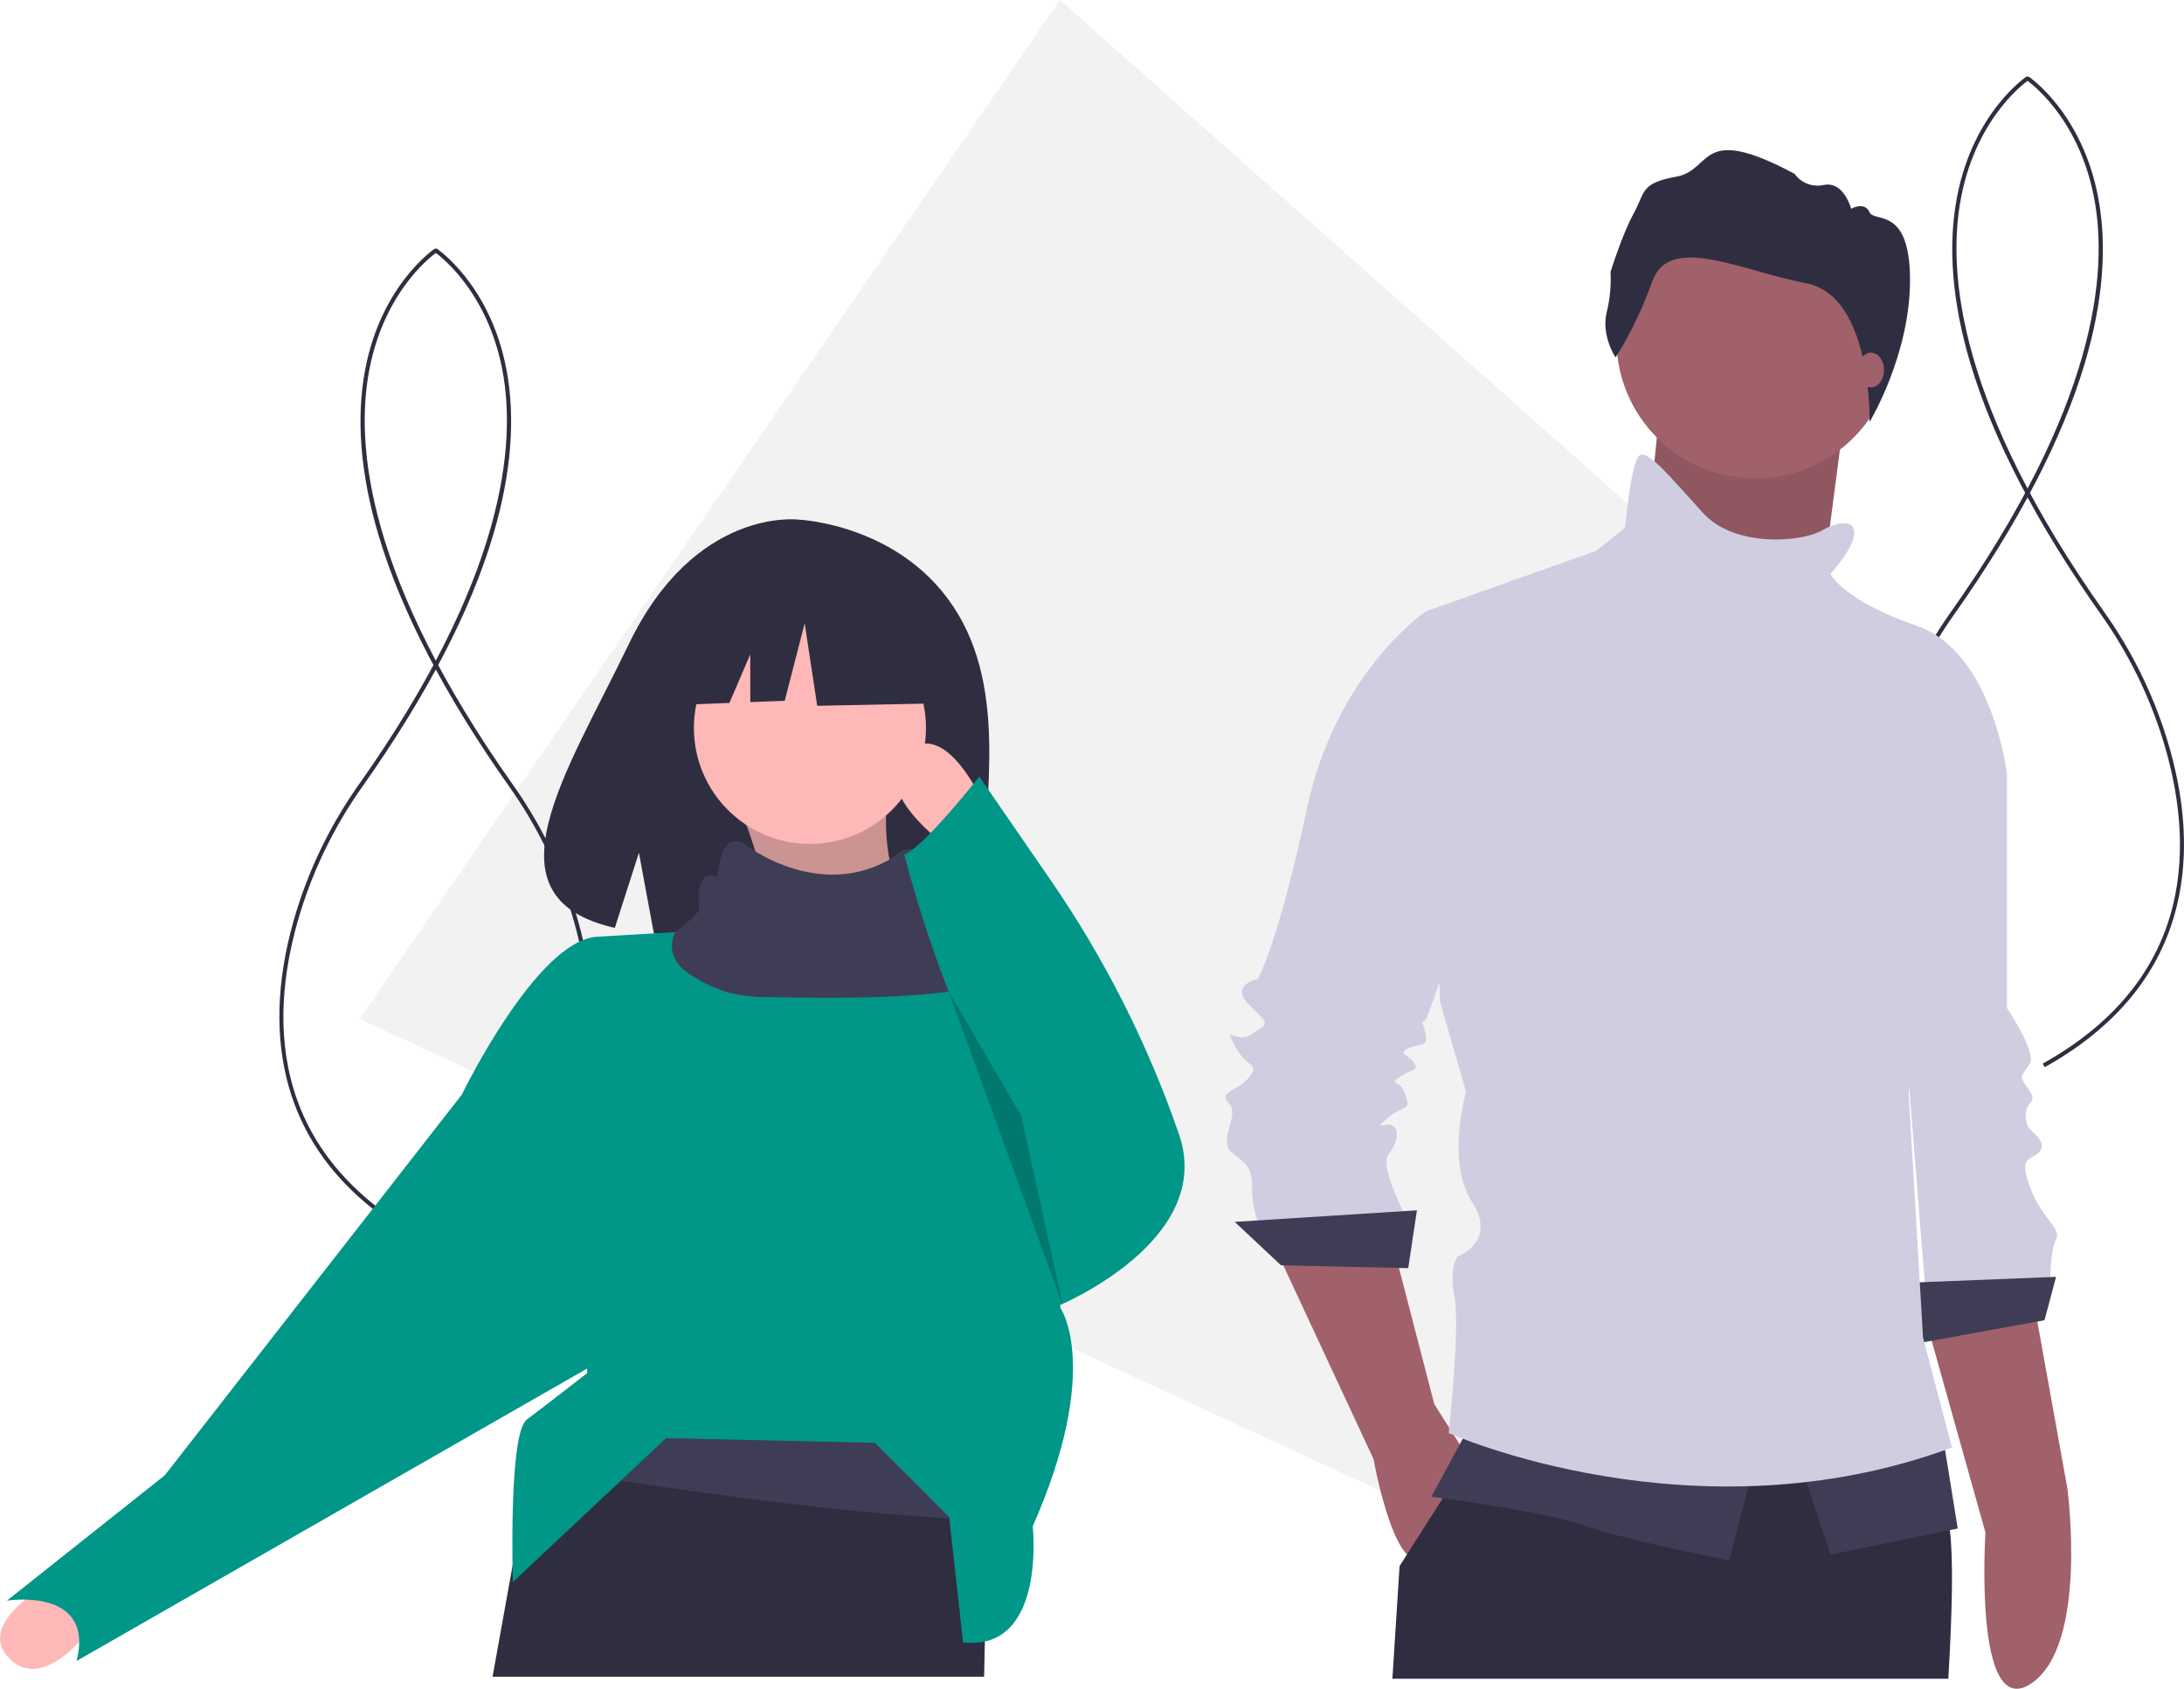
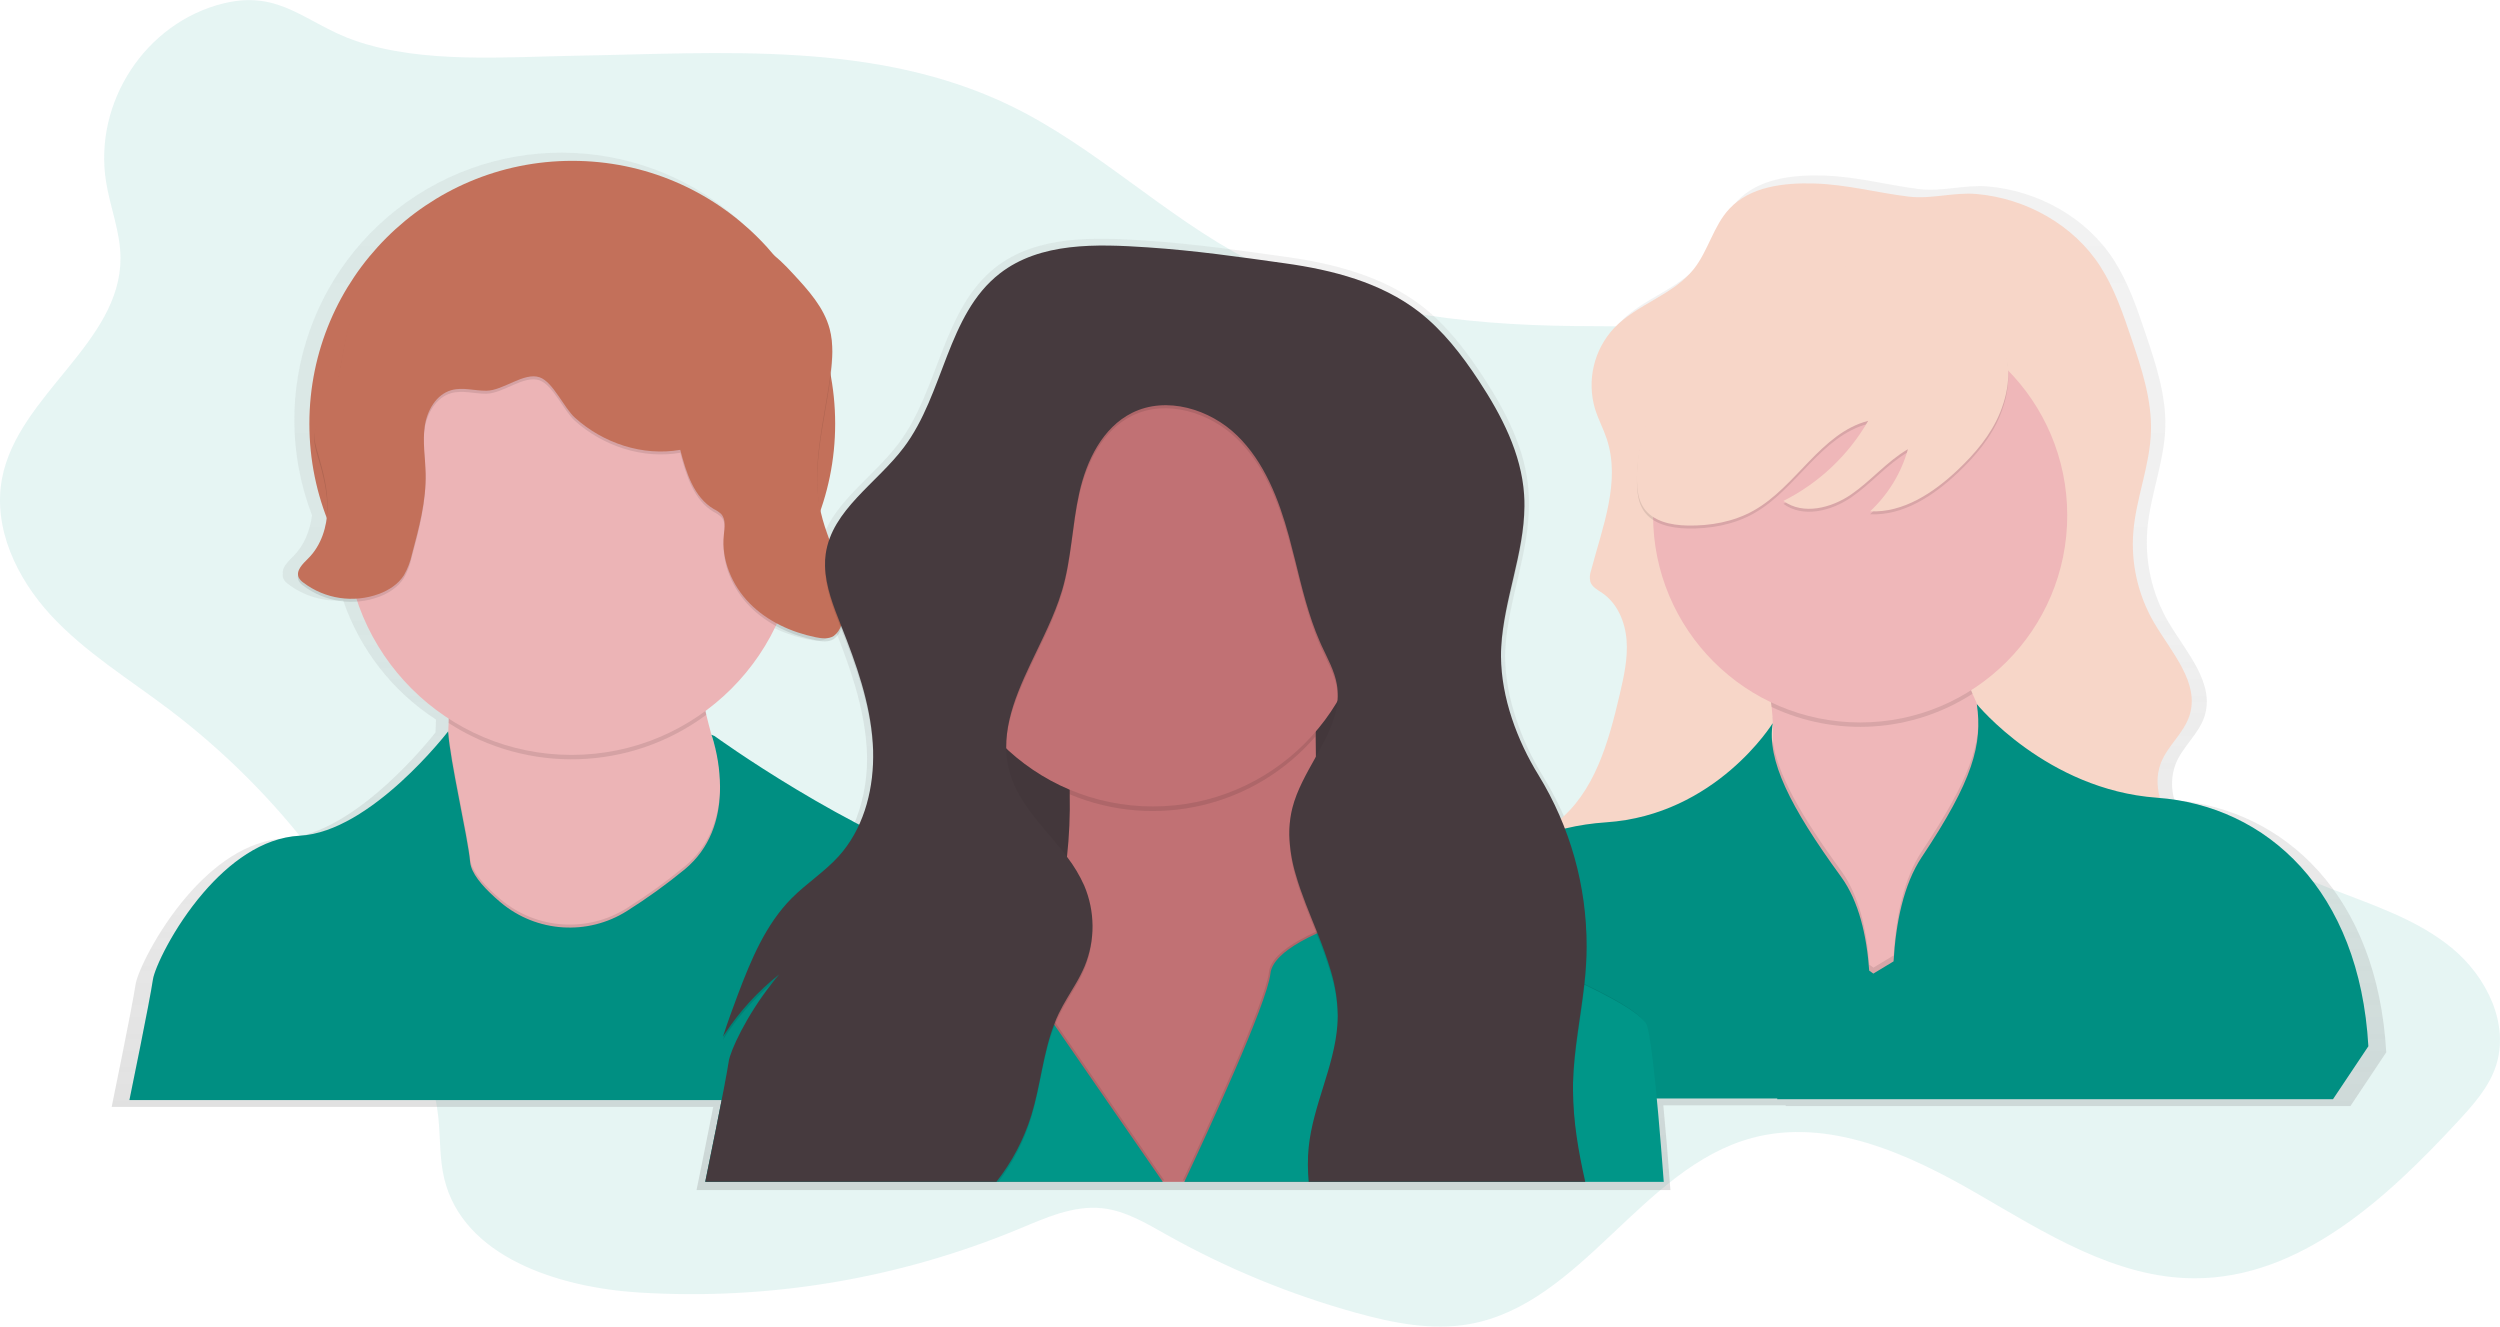
- <svg xmlns="http://www.w3.org/2000/svg" id="a8897f4c-2937-4134-8b3a-fee1040aeff6" data-name="Layer 1" width="1066.106" height="824.2" viewBox="0 0 1066.106 824.2">
-   <polygon points="962.551 394.71 946.672 466.13 933.782 524.07 923.508 570.28 910.626 628.22 868.531 817.51 346.914 576.48 308.572 558.76 260.039 536.33 221.683 518.61 175.551 497.29 201.704 459.24 223.452 427.6 250.965 387.57 272.707 355.95 517.369 0 776.55 229.8 822.703 270.72 859.505 303.35 905.666 344.27 962.551 394.71" fill="#f2f2f2" />
-   <path d="M271.301,642.731C236.421,623.287,214.707,596.74,206.762,563.829c-5.899-24.436-4.204-51.933,5.038-81.728a218.888,218.888,0,0,1,30.439-61.484c70.638-99.986,77.014-165.138,69.923-202.187-7.774-40.623-33.031-57.494-33.286-57.66l1.09-1.677c.261.169,26.184,17.433,34.145,58.88,4.589,23.895,2.43,51.141-6.417,80.981-11.012,37.138-32.484,78.459-63.821,122.816a216.904,216.904,0,0,0-30.163,60.922c-15.158,48.867-17.303,115.997,58.564,158.292Z" transform="translate(-66.94711 -37.90015)" fill="#2f2e41" />
-   <path d="M288.074,642.731C322.954,623.287,344.668,596.74,352.613,563.829c5.899-24.436,4.204-51.933-5.038-81.728a218.888,218.888,0,0,0-30.439-61.484c-70.638-99.986-77.014-165.138-69.923-202.187,7.774-40.623,33.031-57.494,33.286-57.66l-1.09-1.677c-.261.169-26.184,17.433-34.145,58.88-4.589,23.895-2.43,51.141,6.417,80.981,11.012,37.138,32.484,78.459,63.821,122.816a216.904,216.904,0,0,1,30.163,60.922c15.158,48.867,17.303,115.997-58.564,158.292Z" transform="translate(-66.94711 -37.90015)" fill="#2f2e41" />
-   <path d="M1048.301,558.731C1013.421,539.287,991.707,512.74,983.762,479.829c-5.899-24.436-4.204-51.933,5.038-81.728a218.888,218.888,0,0,1,30.439-61.484c70.638-99.986,77.014-165.138,69.923-202.187-7.774-40.623-33.031-57.494-33.286-57.66l1.09-1.677c.261.169,26.184,17.433,34.145,58.88,4.589,23.895,2.43,51.141-6.417,80.981-11.012,37.138-32.484,78.459-63.821,122.816a216.904,216.904,0,0,0-30.163,60.922c-15.158,48.867-17.303,115.997,58.564,158.292Z" transform="translate(-66.94711 -37.90015)" fill="#2f2e41" />
-   <path d="M1065.074,558.731c34.88-19.444,56.594-45.991,64.539-78.902,5.899-24.436,4.204-51.933-5.038-81.728a218.888,218.888,0,0,0-30.439-61.484c-70.638-99.986-77.014-165.138-69.923-202.187,7.774-40.623,33.031-57.494,33.286-57.66l-1.09-1.677c-.261.169-26.184,17.433-34.145,58.88-4.589,23.895-2.43,51.141,6.417,80.981,11.012,37.138,32.484,78.459,63.821,122.816a216.904,216.904,0,0,1,30.163,60.922c15.158,48.867,17.303,115.997-58.564,158.292Z" transform="translate(-66.94711 -37.90015)" fill="#2f2e41" />
-   <path d="M534.762,337.845c-26.207-44.282-78.055-46.345-78.055-46.345s-50.523-6.461-82.933,60.98c-30.209,62.861-71.901,123.554-6.712,138.269l11.775-36.649,7.292,39.378a255.068,255.068,0,0,0,27.892.477c69.812-2.254,136.298.659,134.157-24.392C545.332,436.26,559.978,380.452,534.762,337.845Z" transform="translate(-66.94711 -37.90015)" fill="#2f2e41" />
-   <path d="M427.194,430.522c9.03,19.975,14.725,43.786,18.125,70.234l72.499-4.531c-16.668-23.619-22.202-50.728-15.859-81.562Z" transform="translate(-66.94711 -37.90015)" fill="#ffb8b8" />
-   <path d="M427.194,430.522c9.03,19.975,14.725,43.786,18.125,70.234l72.499-4.531c-16.668-23.619-22.202-50.728-15.859-81.562Z" transform="translate(-66.94711 -37.90015)" opacity="0.2" />
-   <path d="M90.819,810.844s-37.523,20.099-18.482,37.259,44.193-22.714,44.193-22.714Z" transform="translate(-66.94711 -37.90015)" fill="#ffb8b8" />
-   <polygon points="482.591 714.334 482.005 741.792 480.754 801.122 480.754 801.132 480.39 818.314 240.438 818.314 250.19 764.163 250.2 764.123 258.932 715.656 262.829 693.951 262.829 693.941 459.937 666.755 482.591 714.334" fill="#2f2e41" />
-   <path d="M549.537,752.237l-.589,27.459c-69.735-1.79-177.827-18.623-223.071-26.145l3.897-21.704,197.107-27.187Z" transform="translate(-66.94711 -37.90015)" fill="#3f3d56" />
-   <circle cx="395.364" cy="355.24" r="56.64" fill="#ffb8b8" />
-   <path d="M571.06,782.823s6.797,61.171-33.984,56.64l-6.797-61.171L494.029,742.042l-101.952-2.266L317.313,810.01s-2.266-72.499,6.797-79.296,29.453-22.656,29.453-22.656v-11.328L292.391,572.122s36.25-74.765,65.702-77.03l38.515-2.266s13.594-6.797,13.594-9.062-2.266-20.39,9.062-15.859c0,0,1.019-23.245,12.959-16.154,0,0,37.586,29.453,75.739,1.291,0,0,17.785-3.262,15.519,5.8s0,15.859,4.531,15.859,24.922,6.797,24.922,11.328c0,.974,1.473,10.354,3.783,24.468v.023c8.406,51.452,27.935,165.819,27.935,165.819S605.044,705.792,571.06,782.823Z" transform="translate(-66.94711 -37.90015)" fill="#009688" />
-   <path d="M308.25,560.794l-15.859,11.328-144.998,185.779L70.363,819.072s43.046-6.797,33.984,29.453L369.422,696.73Z" transform="translate(-66.94711 -37.90015)" fill="#009688" />
-   <path d="M556.718,510.498v.023c-3.013,17.717-101.204,14.024-114.798,14.024s-24.922-2.266-38.515-11.328-6.797-20.39-6.797-20.39,11.575-8.816,11.575-11.081-2.266-20.39,9.062-15.859c0,0,1.019-23.245,12.959-16.154,0,0,39.605,31.472,77.758,3.31,0,0,17.785-3.262,15.519,5.8s0,15.859,4.531,15.859,24.922,6.797,24.922,11.328C552.935,487.004,554.408,496.383,556.718,510.498Z" transform="translate(-66.94711 -37.90015)" fill="#3f3d56" />
-   <path d="M545.005,425.991s-18.125-38.515-36.25-20.39,20.39,45.312,20.39,45.312Z" transform="translate(-66.94711 -37.90015)" fill="#ffb8b8" />
-   <path d="M545.005,416.929s-27.988,35.37-36.65,38.075c0,0,25.322,100.126,57.04,127.313l18.125,92.89s77.03-31.718,58.906-83.827q-.272-.782-.541-1.554a513.985,513.985,0,0,0-62.098-122.408Z" transform="translate(-66.94711 -37.90015)" fill="#009688" />
-   <polygon points="463.102 483.933 518.839 637.307 498.449 544.417 463.102 483.933" opacity="0.2" />
-   <polygon points="456.229 295.676 405.005 268.845 334.268 279.821 319.632 344.46 356.064 343.059 366.242 319.311 366.242 342.668 383.052 342.021 392.809 304.213 398.907 344.46 458.668 343.241 456.229 295.676" fill="#2f2e41" />
-   <path d="M1007.076,682.238,1036.138,785.909s-5.989,91.827,21.959,73.861c28.6-18.386,17.966-95.819,17.966-95.819L1059.311,670.944Z" transform="translate(-66.94711 -37.90015)" fill="#a0616a" />
-   <path d="M1022.605,391.415l24,24V529.768s14.118,21.176,11.294,26.823-5.647,5.647-2.824,9.882,5.647,7.059,2.824,9.882-2.824,9.882,0,12.706,8.471,7.059,4.235,11.294-9.882,1.412-4.235,16.941,15.529,19.765,12.706,25.412-2.824,19.765-2.824,19.765l-60.706,8.471L994.37,511.415Z" transform="translate(-66.94711 -37.90015)" fill="#d0cde1" />
-   <polygon points="1003.658 623.161 933.07 625.985 935.893 655.632 998.011 644.338 1003.658 623.161" fill="#3f3d56" />
-   <polygon points="809.541 205.986 801.07 290.691 887.188 303.397 893.541 254.692 899.894 205.986 809.541 205.986" fill="#a0616a" />
-   <polygon points="809.541 205.527 801.07 290.233 887.188 302.939 893.541 254.233 899.894 205.527 809.541 205.527" opacity="0.1" />
-   <path d="M689.43,646.944l48,103.059s8.471,48,21.176,49.412,25.412-49.412,25.412-49.412l-16.941-26.823-19.765-76.235Z" transform="translate(-66.94711 -37.90015)" fill="#a0616a" />
-   <path d="M1018.003,857.214H746.635c2.15-34.011,3.503-54.978,3.503-54.978l3.604-5.673,17.475-27.459L783.694,749.498l4.351-6.845,1.615-2.534,17.091-3.119L983.074,704.827a215.426,215.426,0,0,0,12.326,38.109c1.201,2.736,2.493,5.472,3.877,8.177,4.432,8.652,9.843,16.849,16.273,22.886,1.464,1.373,2.524,5.037,3.21,10.671C1020.456,798.47,1019.972,824.132,1018.003,857.214Z" transform="translate(-66.94711 -37.90015)" fill="#2f2e41" />
-   <circle cx="856.835" cy="165.751" r="67.765" fill="#a0616a" />
-   <path d="M772.724,342.003l-9.882-5.647s-43.765,29.647-57.882,96-24,83.294-24,83.294-14.118,2.824-4.235,12.706,9.882,8.471,1.412,14.118-14.118-5.647-8.471,5.647,12.706,8.471,7.059,15.529-15.529,7.059-9.882,12.706-5.647,18.353,1.412,24,9.882,7.059,9.882,16.941a49.993,49.993,0,0,0,2.824,16.941h73.412s-14.118-26.823-9.882-32.471,5.647-11.294,2.824-14.118-11.294,2.824-2.824-4.235,11.294-2.824,8.471-11.294-8.471-4.235-2.824-8.471,9.882-2.824,7.059-7.059-8.471-4.235-2.824-7.059,9.882,0,8.471-7.059-2.824-4.235,0-7.059,32.471-98.823,32.471-101.647S772.724,342.003,772.724,342.003Z" transform="translate(-66.94711 -37.90015)" fill="#d0cde1" />
-   <polygon points="691.659 590.691 602.718 596.338 625.306 617.514 687.424 618.926 691.659 590.691" fill="#3f3d56" />
-   <path d="M784.018,734.473l-18.353,33.882s55.059,7.059,74.823,14.118,70.588,16.941,70.588,16.941L923.782,750.002Z" transform="translate(-66.94711 -37.90015)" fill="#3f3d56" />
-   <polygon points="878.011 712.102 893.541 758.69 955.658 745.984 948.599 702.22 878.011 712.102" fill="#3f3d56" />
-   <path d="M970.37,294.003s-4.235-2.824-14.118,2.824-42.353,8.471-57.882-8.471-26.823-31.059-31.059-28.235-7.059,35.294-7.059,35.294L846.135,306.709l-83.294,29.647,7.059,190.588,12.706,43.765s-9.882,33.882,2.824,53.647-7.059,26.823-7.059,26.823-4.235,5.647-1.412,19.765-2.824,66.353-2.824,66.353,120,53.647,245.646,7.059l-14.118-53.647-7.059-120s7.059-19.765,5.647-28.235,42.353-127.058,42.353-127.058-7.059-59.294-43.765-72-42.353-25.412-42.353-25.412S977.429,299.65,970.37,294.003Z" transform="translate(-66.94711 -37.90015)" fill="#d0cde1" />
-   <path d="M855.548,212.331s-7.037-10.555-4.33-21.923a66.444,66.444,0,0,0,1.895-19.758s5.684-18.404,11.367-28.689,2.977-14.615,20.84-17.863,10.555-26.524,57.649-1.353a13.811,13.811,0,0,0,14.345,5.413c9.744-1.895,13.262,11.638,13.262,11.638s6.496-3.789,8.932,1.624,19.804-3.249,19.804,33.289-19.765,69.176-19.765,69.176,1.449-61.462-30.759-67.687-66.851-24.359-75.242-1.083S855.548,212.331,855.548,212.331Z" transform="translate(-66.94711 -37.90015)" fill="#2f2e41" />
-   <ellipse cx="913.305" cy="180.574" rx="6.353" ry="8.471" fill="#a0616a" />
+ <svg xmlns="http://www.w3.org/2000/svg" xmlns:xlink="http://www.w3.org/1999/xlink" id="e532202f-8294-4472-8a94-ef01c23bf434" data-name="Layer 1" width="1111.01" height="589.53" viewBox="0 0 1111.01 589.53">
+   <defs>
+     <linearGradient id="6523b961-f8f8-40f3-a3b1-09fdd7ed93df" x1="599.51" y1="684.08" x2="599.51" y2="223.08" gradientUnits="userSpaceOnUse">
+       <stop offset="0" stop-color="gray" stop-opacity="0.25" />
+       <stop offset="0.54" stop-color="gray" stop-opacity="0.12" />
+       <stop offset="1" stop-color="gray" stop-opacity="0.1" />
+     </linearGradient>
+     <linearGradient id="e6435e64-b3d1-4733-b0cc-6790ac85fe12" x1="237.95" y1="480.71" x2="237.95" y2="480.06" xlink:href="#6523b961-f8f8-40f3-a3b1-09fdd7ed93df" />
+     <linearGradient id="73d9ea98-6cb8-49b2-821a-398ea6573905" x1="237.91" y1="480.06" x2="237.91" y2="479.38" xlink:href="#6523b961-f8f8-40f3-a3b1-09fdd7ed93df" />
+     <linearGradient id="f9c93000-e0c7-4e00-94fd-e2b9ec72c33f" x1="237.87" y1="479.07" x2="237.87" y2="479.03" xlink:href="#6523b961-f8f8-40f3-a3b1-09fdd7ed93df" />
+     <linearGradient id="1153be5e-6776-4508-9780-444bab76be76" x1="237.89" y1="479.38" x2="237.89" y2="479.22" xlink:href="#6523b961-f8f8-40f3-a3b1-09fdd7ed93df" />
+     <linearGradient id="40699d8e-29dd-40d9-a6a0-7f690174f3e3" x1="237.88" y1="479.22" x2="237.88" y2="479.07" xlink:href="#6523b961-f8f8-40f3-a3b1-09fdd7ed93df" />
+   </defs>
+   <path d="M91.6,235.87c1.8,11.42,6.4,22.45,6.44,34,.15,37.74-45.64,60.92-52.65,98-4.16,22,6.62,44.48,21.82,60.89S101.79,457,119.64,470.5A335.73,335.73,0,0,1,229.63,616c4.51,11.6,8.39,23.56,9.67,35.94.93,9,.49,18.21,2.6,27,8.35,34.89,50.69,48.43,86.49,50.69a379.3,379.3,0,0,0,168.74-28.18c12-5,24.39-10.68,37.27-9.27,10.3,1.13,19.49,6.7,28.53,11.77a378.43,378.43,0,0,0,84.38,34.74c16.3,4.5,33.41,7.92,50.06,5,50-8.82,76.57-69.46,125.63-82.72,33.94-9.17,69.26,6.85,99.7,24.44s61.86,37.85,97,37.9c46.88.06,85.42-35.42,117.22-69.86,6.67-7.23,13.45-14.79,16.63-24.1,6.45-18.9-4-40.13-19.45-52.83s-34.93-19-53.54-26.26a464.26,464.26,0,0,1-89.77-46.88c-18.2-12.2-35.83-26-48.28-44-10.71-15.52-17.14-33.51-24.32-50.95-15.74-38.19-38-77-75.17-94.92-30.35-14.64-65.6-13-99.29-13.39-49.64-.55-100.54-6.52-144.55-29.48-37.17-19.39-67.7-50-105.42-68.33-60-29.13-128.59-23.42-193.24-22.32-31.07.53-68,3.63-97.84-6.55-22.07-7.53-33.43-22.92-58.78-16.72C109.23,165.17,86.06,200.64,91.6,235.87Z" transform="translate(-44.49 -155.23)" fill="#009688" opacity="0.1" />
+   <path d="M1010.82,510.76a25,25,0,0,1,.47-15.86c3-7.76,10.31-13.36,12.88-21.29,4.78-14.73-8.1-28.52-16-41.87a70.32,70.32,0,0,1-9.41-41c1.23-15.36,7.52-30.05,8-45.45.43-14.35-4.22-28.31-8.81-41.91-3.79-11.24-7.65-22.61-14.06-32.59-12.12-18.87-33.65-30.73-55.79-32.69-10.45-.93-20.67,2.47-30.94,1.14-14.26-1.84-27.74-5.54-42.28-6-13.81-.41-29.08,1.34-38.49,11.46-7.19,7.75-9.49,18.94-16.07,27.22-9.34,11.75-25.67,15.78-36,26.66a37.77,37.77,0,0,0-8.53,36.43c1.43,4.64,3.77,8.95,5.29,13.56,6.39,19.26-2,39.86-7.07,59.5a9,9,0,0,0-.3,5c.8,2.4,3.32,3.66,5.41,5.08,6.84,4.66,10.33,13.1,11,21.35s-1.24,16.47-3.12,24.53c-4.79,20.49-10.78,42.44-26.57,56.07a144.25,144.25,0,0,0-10.14-19.76c-9.66-15.66-16.81-35-16.93-53.51a.69.69,0,0,1,0-.17c0-1,.05-2,.11-3,1.25-21.84,10.69-42.91,10.48-64.65q0-2.64-.15-5.29c-1.23-18.61-10.17-35.82-20.42-51.4-7.65-11.63-16.27-22.86-27.31-31.33C659,278,637.31,272.36,616,269.38s-40.7-5.78-62.18-7.22c-23.1-1.55-48.52-2.42-66.78,11.8-23.81,18.54-25.13,54.35-43.28,78.45-10.8,14.34-28,25.42-33.69,41.71a100.71,100.71,0,0,1-3.84-12.25c-.06-.28-.12-.55-.18-.83a119.24,119.24,0,0,0,4.63-61.23,75.35,75.35,0,0,0,.69-10A39.38,39.38,0,0,0,410.2,299c-2.57-9.74-9.66-17.53-16.51-24.92a73.12,73.12,0,0,0-8.1-7.85,118.72,118.72,0,0,0-202.44,118c-.88,6.82-3.52,13.45-8.37,18.26-2.21,2.19-5.07,4.93-4.59,7.73a3.77,3.77,0,0,0,.32,2.35,6.58,6.58,0,0,0,2,2.19A36,36,0,0,0,197,422.06,102.4,102.4,0,0,0,238.24,475q0,1-.07,1.94c0,1.11-.09,2.21-.14,3.33,0,.25,0,.5,0,.75,0-.09,0-.19,0-.29s-34.82,45.39-67,47.08c-17.18.9-32.17,12.49-43.53,25.74-13.64,15.9-22.06,34.18-22.78,39.24-1.33,9.28-10.61,54.38-10.61,54.38H361.45c-3.16,16.24-7.42,36.93-7.42,36.93H786.82c-1-13.91-2.11-26.77-3.14-37.66h54.41l-.06.33h251l15.92-23.89C1101,553.27,1059.94,515,1010.82,510.76ZM385.92,433a64.84,64.84,0,0,0,18,6.48c2.73.56,5.78.91,8.11-.62a9.32,9.32,0,0,0,3.27-4.63l.12.3c6.75,17,13,34.54,14.21,52.8.11,1.72.18,3.44.19,5.17a74.78,74.78,0,0,1-6.31,30.26,583.29,583.29,0,0,1-65.27-40l-1.41-.6c0,.11.49,1.36,1.07,3.47.14.51.29,1.07.44,1.67-1.43-4.62-2.73-9.34-3.87-14.15-.13-.57-.26-1.14-.39-1.71A102.53,102.53,0,0,0,385.92,433Z" transform="translate(-44.49 -155.23)" fill="url(#6523b961-f8f8-40f3-a3b1-09fdd7ed93df)" />
+   <path d="M238,480.71l0-.65Z" transform="translate(-44.49 -155.23)" fill="url(#e6435e64-b3d1-4733-b0cc-6790ac85fe12)" />
+   <path d="M237.93,480.06l0-.68Z" transform="translate(-44.49 -155.23)" fill="url(#73d9ea98-6cb8-49b2-821a-398ea6573905)" />
+   <path d="M237.88,479.07Z" transform="translate(-44.49 -155.23)" fill="url(#f9c93000-e0c7-4e00-94fd-e2b9ec72c33f)" />
+   <path d="M237.89,479.38v0Z" transform="translate(-44.49 -155.23)" fill="url(#1153be5e-6776-4508-9780-444bab76be76)" />
+   <path d="M237.88,479.22v0Z" transform="translate(-44.49 -155.23)" fill="url(#40699d8e-29dd-40d9-a6a0-7f690174f3e3)" />
+   <path d="M850.87,236.78c-13.59-.41-28.63,1.32-37.88,11.28-7.08,7.62-9.34,18.64-15.82,26.79-9.19,11.57-25.26,15.53-35.44,26.24a37.18,37.18,0,0,0-8.4,35.86c1.41,4.56,3.71,8.81,5.21,13.34,6.29,19-1.92,39.23-7,58.56a8.81,8.81,0,0,0-.29,4.94c.78,2.36,3.27,3.6,5.32,5,6.73,4.59,10.17,12.89,10.78,21s-1.22,16.21-3.07,24.14c-4.91,21-11.11,43.61-28.16,56.84C728.92,526.42,719.3,531,717.42,540c-2.2,10.54,7.86,19.5,17.51,24.27,28.33,14,61.22,14.2,92.21,20.44,27.29,5.5,54.51,15.92,82.13,12.36,12.31-1.58,24.08-5.91,35.73-10.2l72.54-26.73a18.87,18.87,0,0,0,5.7-2.87c4.37-3.64,4.52-10.56,2.14-15.73s-6.7-9.13-10.5-13.37c-8.28-9.27-14.58-22.36-10.06-33.94,3-7.64,10.15-13.15,12.68-21,4.7-14.5-8-28.08-15.7-41.22a69.21,69.21,0,0,1-9.26-40.31c1.21-15.12,7.4-29.58,7.85-44.74.42-14.12-4.15-27.86-8.67-41.25-3.73-11.06-7.53-22.25-13.84-32.08-11.93-18.57-33.12-30.24-54.92-32.18-10.29-.91-20.34,2.43-30.45,1.13C878.46,240.85,865.18,237.21,850.87,236.78Z" transform="translate(-44.49 -155.23)" fill="#f7d6c8" />
+   <path d="M871.16,633.59s-82.24-51.56-50.26-111c7.4-13.74,10.67-26.74,11.34-38.61a83.43,83.43,0,0,0,0-9.39c0-.15,0-.3,0-.45q-.16-2.42-.43-4.76C828,438,807.84,417.55,807.84,417.55s136.41-39.81,113.57-3.92c-10.6,16.66-7.43,33-.33,49.91.75,1.78,1.55,3.58,2.38,5.37,8.2,17.83,19.58,36.3,22.76,56.33C952.74,566.36,871.16,633.59,871.16,633.59Z" transform="translate(-44.49 -155.23)" fill="#efb7b9" />
+   <path d="M921.41,413.63c-10.6,16.66-7.43,33-.33,49.91a92.17,92.17,0,0,1-89.3,5.88C828,438,807.84,417.55,807.84,417.55S944.26,377.73,921.41,413.63Z" transform="translate(-44.49 -155.23)" opacity="0.1" />
+   <circle cx="826.66" cy="229.03" r="92.03" fill="#efb7b9" />
+   <path d="M832.24,474.63c0-.15,0-.3,0-.45l.11-.18C832.29,474.22,832.25,474.43,832.24,474.63Z" transform="translate(-44.49 -155.23)" opacity="0.1" />
+   <path d="M871.16,633.59s-82.24-51.56-50.26-111c7.4-13.74,10.67-26.74,11.34-38.61,1.87,14.68,12,32.93,30.44,58.19,8,11,11.44,26.38,12.53,41.75l1.83,1.33,9-5.44c1-17,4.44-34.18,12.58-46.36,21.39-32,26.47-48,24.89-64.58,8.2,17.83,19.58,36.3,22.76,56.33C952.74,566.36,871.16,633.59,871.16,633.59Z" transform="translate(-44.49 -155.23)" opacity="0.1" />
+   <path d="M1003,509.74c-49-3.56-80-41.6-80-41.6,2.61,17.82-1.63,33.77-24.48,68C890.43,548.28,887,565.43,886,582.47l-9,5.44-1.83-1.33c-1.09-15.36-4.52-30.76-12.53-41.75-22.84-31.33-33-51.89-30.35-68.21,0,0-25.13,40.79-74.08,44.06s-90.07,37.86-94,101.17l15.66,21.54H834.34l-.06.33h247L1097,620.19C1093.07,551.07,1052,513.3,1003,509.74Z" transform="translate(-44.49 -155.23)" fill="#009688" />
+   <path d="M1003,509.74c-49-3.56-80-41.6-80-41.6,2.61,17.82-1.63,33.77-24.48,68C890.43,548.28,887,565.43,886,582.47l-9,5.44-1.83-1.33c-1.09-15.36-4.52-30.76-12.53-41.75-22.84-31.33-33-51.89-30.35-68.21,0,0-25.13,40.79-74.08,44.06s-90.07,37.86-94,101.17l15.66,21.54H834.34l-.06.33h247L1097,620.19C1093.07,551.07,1052,513.3,1003,509.74Z" transform="translate(-44.49 -155.23)" opacity="0.05" />
+   <path d="M933.37,339.78c-4,9.9-11.1,18.26-18.86,25.6-10.72,10.15-24.2,19.09-38.94,18.4a59.73,59.73,0,0,0,16.81-27.62c-9.3,5.42-16.33,14-25.21,20.11s-21.43,9.26-30.11,2.88a90.26,90.26,0,0,0,37.67-35.59c-21.08,5.47-31.9,29.21-50.89,39.87-8.9,5-19.31,6.88-29.51,6.66-7.25-.15-15.33-1.84-19.37-7.86-2.36-3.5-2.91-7.9-3-12.13-.44-19.18,7.37-38,19.4-52.93s28-26.28,45.08-35.09c6.08-3.14,12.42-6,19.19-7,8.42-1.22,17,.57,25.26,2.47,10.74,2.46,21.54,5.16,31.43,10C933.43,298,942.65,316.94,933.37,339.78Z" transform="translate(-44.49 -155.23)" opacity="0.1" />
+   <path d="M933.37,338.47c-4,9.9-11.1,18.26-18.86,25.6-10.72,10.15-24.2,19.09-38.94,18.4a59.73,59.73,0,0,0,16.81-27.62c-9.3,5.42-16.33,14-25.21,20.11s-21.43,9.26-30.11,2.88a90.26,90.26,0,0,0,37.67-35.59c-21.08,5.47-31.9,29.21-50.89,39.87-8.9,5-19.31,6.88-29.51,6.66-7.25-.15-15.33-1.84-19.37-7.86-2.36-3.5-2.91-7.9-3-12.13-.44-19.18,7.37-38,19.4-52.93s28-26.28,45.08-35.09c6.08-3.14,12.42-6,19.19-7,8.42-1.22,17,.57,25.26,2.47,10.74,2.46,21.54,5.16,31.43,10C933.43,296.67,942.65,315.63,933.37,338.47Z" transform="translate(-44.49 -155.23)" fill="#f7d6c8" />
+   <circle cx="254.32" cy="188.31" r="116.83" fill="#c3705a" />
+   <path d="M403.57,568.39s-107,27.41-109.65,30-90.07,7.18-64.62-46.34c9.35-19.65,13.24-46.34,14.42-72.25.05-1.1.1-2.19.14-3.28,1.61-43.43-4.11-83.73-4.11-83.73s124-49,114.87,25.46c-2.28,18.52-.39,37.13,3.75,54.63,1.38,5.84,3,11.55,4.8,17.09C377.65,534.61,403.57,568.39,403.57,568.39Z" transform="translate(-44.49 -155.23)" fill="#ecb4b6" />
+   <path d="M358.36,472.9a100.54,100.54,0,0,1-114.51,3.64c1.61-43.43-4.11-83.73-4.11-83.73s124-49,114.87,25.46C352.34,436.8,354.23,455.41,358.36,472.9Z" transform="translate(-44.49 -155.23)" opacity="0.1" />
+   <circle cx="253.99" cy="234.97" r="100.51" fill="#ecb4b6" />
+   <path d="M403.57,568.39s-107,27.41-109.65,30-90.07,7.18-64.62-46.34c9.35-19.65,13.24-46.34,14.42-72.25,1,13.54,8.74,46.33,9.73,57.24a9.51,9.51,0,0,0,.38,1.88c1.45,4.85,6.62,10.44,12.85,15.74l.37.31a47.67,47.67,0,0,0,56.14,3.75,253.17,253.17,0,0,0,25.56-18.42c11.64-9.61,15.27-22.56,15.72-34a72.79,72.79,0,0,0-1.3-16.38C377.65,534.61,403.57,568.39,403.57,568.39Z" transform="translate(-44.49 -155.23)" opacity="0.1" />
+   <path d="M538.68,644.11H102s9.14-44.38,10.44-53.52c.71-5,9-23,22.43-38.63,11.18-13,25.93-24.45,42.84-25.34,31.65-1.66,65.92-46.34,65.92-46.34h0c.76,13,8.78,46.95,9.79,58.09a9.51,9.51,0,0,0,.38,1.88c1.45,4.85,6.62,10.44,12.85,15.74l.37.31a47.66,47.66,0,0,0,56.14,3.76,254.26,254.26,0,0,0,25.56-18.42c11.64-9.61,15.27-22.56,15.72-34a75.31,75.31,0,0,0-2.73-22.49c-.57-2.08-1-3.3-1.06-3.41l1.39.59s59.13,43,113.3,60.58a64.78,64.78,0,0,1,17.76,9,76.77,76.77,0,0,1,12.06,10.83,112.26,112.26,0,0,1,18,27.69C535.72,617.05,538.68,644.11,538.68,644.11Z" transform="translate(-44.49 -155.23)" fill="#009688" />
+   <path d="M538.68,644.11H102s9.14-44.38,10.44-53.52c.71-5,9-23,22.43-38.63,11.18-13,25.93-24.45,42.84-25.34,31.65-1.66,65.92-46.34,65.92-46.34h0c.76,13,8.78,46.95,9.79,58.09a9.51,9.51,0,0,0,.38,1.88c1.45,4.85,6.62,10.44,12.85,15.74l.37.31a47.66,47.66,0,0,0,56.14,3.76,254.26,254.26,0,0,0,25.56-18.42c11.64-9.61,15.27-22.56,15.72-34a75.31,75.31,0,0,0-2.73-22.49c-.57-2.08-1-3.3-1.06-3.41l1.39.59s59.13,43,113.3,60.58a64.78,64.78,0,0,1,17.76,9,76.77,76.77,0,0,1,12.06,10.83,112.26,112.26,0,0,1,18,27.69C535.72,617.05,538.68,644.11,538.68,644.11Z" transform="translate(-44.49 -155.23)" opacity="0.05" />
+   <path d="M346.8,356.45c2.6,10,6,21.11,14.93,26.32A13.11,13.11,0,0,1,365,385c2.2,2.39,1.53,6.12,1.2,9.36-1.14,11.12,3.64,22.39,11.48,30.36s18.45,12.84,29.4,15.08c2.68.55,5.69.9,8-.61a9.33,9.33,0,0,0,3.28-4.71c3.05-8.11,1.76-17.22-.79-25.5s-6.31-16.18-8.24-24.63c-4.59-20.05,1.49-40.77,4.23-61.16.91-6.78,1.44-13.77-.31-20.38-2.53-9.58-9.51-17.26-16.25-24.53-3.63-3.91-7.34-7.89-12-10.45-13.74-7.51-31.43-.84-46.1-6.31-5.87-2.19-10.86-6.19-16.45-9-11.87-6-25.94-6.33-38.95-3.6s-25.2,8.34-37.27,13.9L237,267c-13,6-26.93,12.78-33.93,25.33-7.45,13.36-5.38,30.46-12.83,43.82-2.26,4-5.41,7.84-6,12.44-.4,3.32.62,6.64,1.57,9.85,2.32,7.81,4.34,15.84,4.16,24s-2.78,16.52-8.56,22.26c-2.44,2.42-5.7,5.52-4.2,8.61a6.48,6.48,0,0,0,2,2.16,35.41,35.41,0,0,0,33.73,5c4.38-1.67,8.52-4.35,11-8.3a32.49,32.49,0,0,0,3.54-9.28c3.16-11.77,6.34-23.74,6.09-35.93-.14-7-1.42-14.06-.4-21s5.07-14.09,11.82-16c5-1.43,10.35.3,15.57.25,7.52-.06,16.74-8.4,23.71-5.95,6,2.12,10.75,13.6,15.71,18C312.56,353.49,330.12,359.36,346.8,356.45Z" transform="translate(-44.49 -155.23)" opacity="0.1" />
+   <path d="M346.8,355.14c2.6,10,6,21.11,14.93,26.32a13.11,13.11,0,0,1,3.23,2.18c2.2,2.39,1.53,6.12,1.2,9.36-1.14,11.12,3.64,22.39,11.48,30.36s18.45,12.84,29.4,15.08c2.68.55,5.69.9,8-.61a9.33,9.33,0,0,0,3.28-4.71c3.05-8.11,1.76-17.22-.79-25.5s-6.31-16.18-8.24-24.63c-4.59-20.05,1.49-40.77,4.23-61.16.91-6.78,1.44-13.77-.31-20.38-2.53-9.58-9.51-17.26-16.25-24.53-3.63-3.91-7.34-7.89-12-10.45-13.74-7.51-31.43-.84-46.1-6.31-5.87-2.19-10.86-6.19-16.45-9-11.87-6-25.94-6.33-38.95-3.6s-25.2,8.34-37.27,13.9l-9.11,4.2c-13,6-26.93,12.78-33.93,25.33-7.45,13.36-5.38,30.46-12.83,43.82-2.26,4-5.41,7.84-6,12.44-.4,3.32.62,6.64,1.57,9.85,2.32,7.81,4.34,15.84,4.16,24s-2.78,16.52-8.56,22.26c-2.44,2.42-5.7,5.52-4.2,8.61a6.48,6.48,0,0,0,2,2.16,35.41,35.41,0,0,0,33.73,5c4.38-1.67,8.52-4.35,11-8.3a32.49,32.49,0,0,0,3.54-9.28c3.16-11.77,6.34-23.74,6.09-35.93-.14-7-1.42-14.06-.4-21s5.07-14.09,11.82-16c5-1.43,10.35.3,15.57.25,7.52-.06,16.74-8.4,23.71-5.95,6,2.12,10.75,13.6,15.71,18C312.56,352.19,330.12,358.06,346.8,355.14Z" transform="translate(-44.49 -155.23)" fill="#c3705a" />
+   <rect x="408.03" y="242.6" width="229.1" height="196.46" fill="#463a3e" />
+   <rect x="408.03" y="242.6" width="229.1" height="196.46" opacity="0.05" />
+   <path d="M648.77,680.45h-196c2.53-14.27,9.93-29.91,24.35-46.77a173,173,0,0,0,27.62-44.2q2.79-6.43,5-12.89a188.75,188.75,0,0,0,8.79-39.42c0-.38.09-.76.13-1.14a215.36,215.36,0,0,0,1.22-27.92c0-.67,0-1.32,0-2a254.42,254.42,0,0,0-11.25-67.42l-.25-.78c-2.13-6.71-3.69-10.48-3.69-10.48s3.89-2.11,10.31-5.22l.54-.26c23.61-11.34,79.5-35,104.14-18.14l.4.27c8.62,6.14,13.26,17.41,11.08,36.18,0,.07,0,.15,0,.22,0,.35-.08.69-.11,1a363.24,363.24,0,0,0-1.87,38.94c0,.65,0,1.3,0,2q0,4.57.1,9.26c0,.42,0,.84,0,1.26.2,10.1.65,20.53,1.28,31.11.87,14.67,2.11,29.61,3.54,44.27.61,6.27,1.27,12.5,2,18.63.08.72.16,1.46.24,2.17.84,7.47,1.71,14.79,2.6,21.89l.06.46C642.4,639.67,646.16,664.29,648.77,680.45Z" transform="translate(-44.49 -155.23)" fill="#c17174" />
+   <path d="M631.08,440.3c0,.07,0,.15,0,.22a359.66,359.66,0,0,0-2,40c0,.65,0,1.3,0,2a95.41,95.41,0,0,1-109.25,25.68c0-.67,0-1.32,0-2a253.91,253.91,0,0,0-11.5-68.2c-2.13-6.71-3.69-10.48-3.69-10.48s3.89-2.11,10.31-5.22C538.33,411,595.38,386.6,620,404.12,628.61,410.26,633.25,421.53,631.08,440.3Z" transform="translate(-44.49 -155.23)" opacity="0.1" />
+   <circle cx="512.35" cy="263.07" r="95.32" fill="#c17174" />
+   <path d="M561.89,679.8H358.54s9.14-44.38,10.44-53.52c.71-5,9-23,22.43-38.63a98.66,98.66,0,0,1,60.68-21.53c38.89-.58,50.21,12.81,53.28,22.71a22.17,22.17,0,0,1,.8,10.29l7.36,10.66Z" transform="translate(-44.49 -155.23)" opacity="0.1" />
+   <path d="M561.24,680.45H357.89s9.14-44.38,10.44-53.52c.71-5,9-23,22.43-38.63a98.66,98.66,0,0,1,60.68-21.53c38.89-.58,50.21,12.81,53.28,22.71a22.17,22.17,0,0,1,.8,10.29l7.36,10.66Z" transform="translate(-44.49 -155.23)" fill="#009688" />
+   <path d="M783.22,679.8H570.16c10.16-21.62,36.79-79.26,38.27-92.59.57-5.16,6.07-10,13.35-14.11a75.86,75.86,0,0,1,7.09-3.58l.44-.2q2-.88,4.05-1.63a81.16,81.16,0,0,1,57,.45c17.49,6.65,40,15.61,57.52,24l.14.07c4.5,2.16,8.69,4.27,12.38,6.3,7.38,4.05,12.77,7.75,14.84,10.71.95,1.36,2,7.49,3.15,17C779.92,639.08,781.59,658.16,783.22,679.8Z" transform="translate(-44.49 -155.23)" opacity="0.1" />
+   <path d="M783.87,680.45H570.81c10.16-21.62,36.79-79.26,38.27-92.59.57-5.16,6.07-10,13.35-14.11a75.86,75.86,0,0,1,7.09-3.58l.44-.2q2-.88,4.05-1.63a81.16,81.16,0,0,1,57,.45c17.49,6.65,40,15.61,57.52,24l.14.07c4.5,2.16,8.69,4.27,12.38,6.3,7.38,4.05,12.77,7.75,14.84,10.71.95,1.36,2,7.49,3.15,17C780.58,639.73,782.24,658.82,783.87,680.45Z" transform="translate(-44.49 -155.23)" fill="#009688" />
+   <path d="M749.58,575.9q0,4.61-.25,9.23-.14,2.25-.34,4.5c-.09,1.08-.2,2.15-.31,3.22l-.14,1.24c-1.63,14.54-4.64,29-5,43.61,0,.69,0,1.38,0,2.07-.07,13.72,2.15,27.23,5.16,40.68H626c-.2-2.49-.3-5-.27-7.47,0-2.23.14-4.46.37-6.7,1.89-18.41,11.3-35.64,12.72-53.93l.06-.84c.09-1.37.14-2.75.12-4.13,0-.12,0-.24,0-.37a70.7,70.7,0,0,0-2.77-17.86c-.08-.29-.16-.58-.24-.87a179.91,179.91,0,0,0-6-17l-.44-1.11c-3.33-8.32-6.83-16.57-9.2-24.84a66.09,66.09,0,0,1-2.89-19c0-1.15.07-2.3.16-3.45.08-.94.19-1.88.33-2.83a44.33,44.33,0,0,1,.88-4.41c2-7.88,6.27-15.27,10.36-22.59l0,0c4.55-8.15,8.89-16.21,9.67-24.78a28.64,28.64,0,0,0,.11-3.26v0a28.71,28.71,0,0,0-.4-4.18c-1.05-6.08-4.18-11.55-6.75-17.16-.26-.57-.52-1.14-.77-1.72,0-.09-.08-.18-.11-.27-5-11.55-7.9-23.87-10.95-36.13-.13-.53-.26-1.06-.4-1.58-.75-3-1.52-6-2.34-9-4.48-16.36-10.86-32.89-23-44.7S562.75,332.48,547.55,340c-13.15,6.55-20.27,21.21-23.48,35.53s-3.47,29.27-7.64,43.35q-.45,1.54-1,3.07c-.18.52-.36,1-.54,1.57-1.79,5.1-4,10.15-6.38,15.17l-.25.53c-7.6,16.17-16.43,32.06-16.71,48.31v.21c0,.44,0,.87,0,1.31a41.91,41.91,0,0,0,1.74,11.4c2,6.66,5.62,12.47,9.84,18q1.25,1.63,2.56,3.23c4.2,5.16,8.76,10.16,12.75,15.48l.13.17a63.26,63.26,0,0,1,7.63,12.73,46.47,46.47,0,0,1,.2,35.9,67.44,67.44,0,0,1-3.89,7.66c-2.57,4.44-5.4,8.76-7.63,13.38-.75,1.55-1.42,3.13-2,4.73-5,12.88-6.08,27.13-10.16,40.42a91.77,91.77,0,0,1-14.53,28.29h-130c1.51-7.39,9-44,10.18-52.22.71-5,9-23,22.43-38.63-1.13.89-2.22,1.79-3.27,2.69a111.24,111.24,0,0,0-21.77,25.06c.29-.9.59-1.81.89-2.71,1.83-5.46,3.81-10.87,5.82-16.21,5.82-15.38,12.3-31.07,23.9-42.73,6.55-6.58,14.52-11.65,20.76-18.52,11-12.09,15.55-28.84,15.42-45.26,0-1.7-.07-3.39-.18-5.08-1.19-18-7.34-35.23-14-52-3.58-9-7.38-18.46-7.21-28a31.21,31.21,0,0,1,.29-4c2.75-19.77,22.75-31.61,34.76-47.56,17.86-23.73,19.16-59,42.59-77.22,18-14,43-13.14,65.73-11.62,21.14,1.42,40.22,4.17,61.2,7.11S658,282,674.83,294.93c10.87,8.34,19.35,19.39,26.88,30.84,10.08,15.34,18.89,32.28,20.1,50.59.09,1.31.14,2.61.14,3.9.21,21.4-9.08,42.14-10.31,63.63-.05,1-.09,2-.1,3a.68.68,0,0,0,0,.16c-.22,18.63,6.93,38.19,16.66,54A144.83,144.83,0,0,1,749.58,575.9Z" transform="translate(-44.49 -155.23)" opacity="0.1" />
+   <path d="M749.58,575.9c0,2.64-.1,5.29-.25,7.92q-.14,2.25-.34,4.5t-.45,4.46c-1.63,14.54-4.64,29-5,43.61,0,1.12,0,2.25,0,3.37.07,13.71,2.39,27.23,5.45,40.68H626.11c-.23-2.49-.37-5-.39-7.47a71.52,71.52,0,0,1,.37-8c1.89-18.41,11.3-35.64,12.72-53.93.1-1.34.17-2.68.18-4,0-.31,0-.63,0-.94A71.54,71.54,0,0,0,636,587a179.91,179.91,0,0,0-6-17c-3.46-8.69-7.17-17.32-9.65-26a67.62,67.62,0,0,1-2.89-17.73,46.48,46.48,0,0,1,.16-4.76c.08-.94.19-1.88.33-2.83a44.33,44.33,0,0,1,.88-4.41c2-7.88,6.27-15.27,10.36-22.59,4.56-8.16,8.92-16.24,9.69-24.82.06-.65.09-1.31.11-2v0a28,28,0,0,0-.4-5.49c-1.05-6.08-4.18-11.55-6.75-17.16-.26-.57-.52-1.14-.77-1.72-5.07-11.62-8-24-11.06-36.4-.88-3.54-1.78-7.08-2.73-10.59-4.48-16.36-10.86-32.89-23-44.7s-31.47-17.67-46.66-10.11c-13.15,6.55-20.27,21.21-23.48,35.53s-3.47,29.27-7.64,43.35c-.46,1.55-1,3.1-1.51,4.64-1.86,5.27-4.18,10.5-6.62,15.7-7.81,16.59-16.9,32.91-16.71,49.62v.21a41.91,41.91,0,0,0,1.74,11.4c2,6.66,5.62,12.47,9.84,18q1.25,1.63,2.56,3.23c4.25,5.22,8.86,10.27,12.88,15.65a63.26,63.26,0,0,1,7.63,12.73,46.47,46.47,0,0,1,.2,35.9,67.44,67.44,0,0,1-3.89,7.66c-2.57,4.44-5.4,8.76-7.63,13.38-.75,1.55-1.42,3.13-2,4.73-5,12.88-6.08,27.13-10.16,40.42a92,92,0,0,1-15.53,29.59H357.89s9.14-44.38,10.44-53.52c.65-4.57,7.66-20,19.16-34.63,1-1.34,2.14-2.68,3.27-4a112.05,112.05,0,0,0-24.14,26.34l-.89,1.4c2.08-6.39,4.37-12.7,6.72-18.92,5.82-15.38,12.3-31.07,23.9-42.73,6.55-6.58,14.52-11.65,20.76-18.52,10.68-11.77,15.3-28,15.42-44,0-2.14,0-4.27-.18-6.39-1.19-18-7.34-35.23-14-52-3.41-8.62-7-17.6-7.21-26.74a32.49,32.49,0,0,1,.29-5.27C414.19,381.79,434.19,370,446.2,354c17.86-23.73,19.16-59,42.59-77.22,18-14,43-13.14,65.73-11.62,21.14,1.42,40.22,4.17,61.2,7.11s42.3,8.45,59.11,21.34C685.7,302,694.18,313,701.71,324.46c10.08,15.34,18.89,32.28,20.1,50.59q.18,2.61.14,5.21c-.17,20.93-9.11,41.27-10.31,62.33-.08,1.42-.12,2.83-.1,4.26a.68.68,0,0,0,0,.16c.12,18.24,7.16,37.26,16.66,52.67A144.84,144.84,0,0,1,749.58,575.9Z" transform="translate(-44.49 -155.23)" fill="#463a3e" />
</svg>
